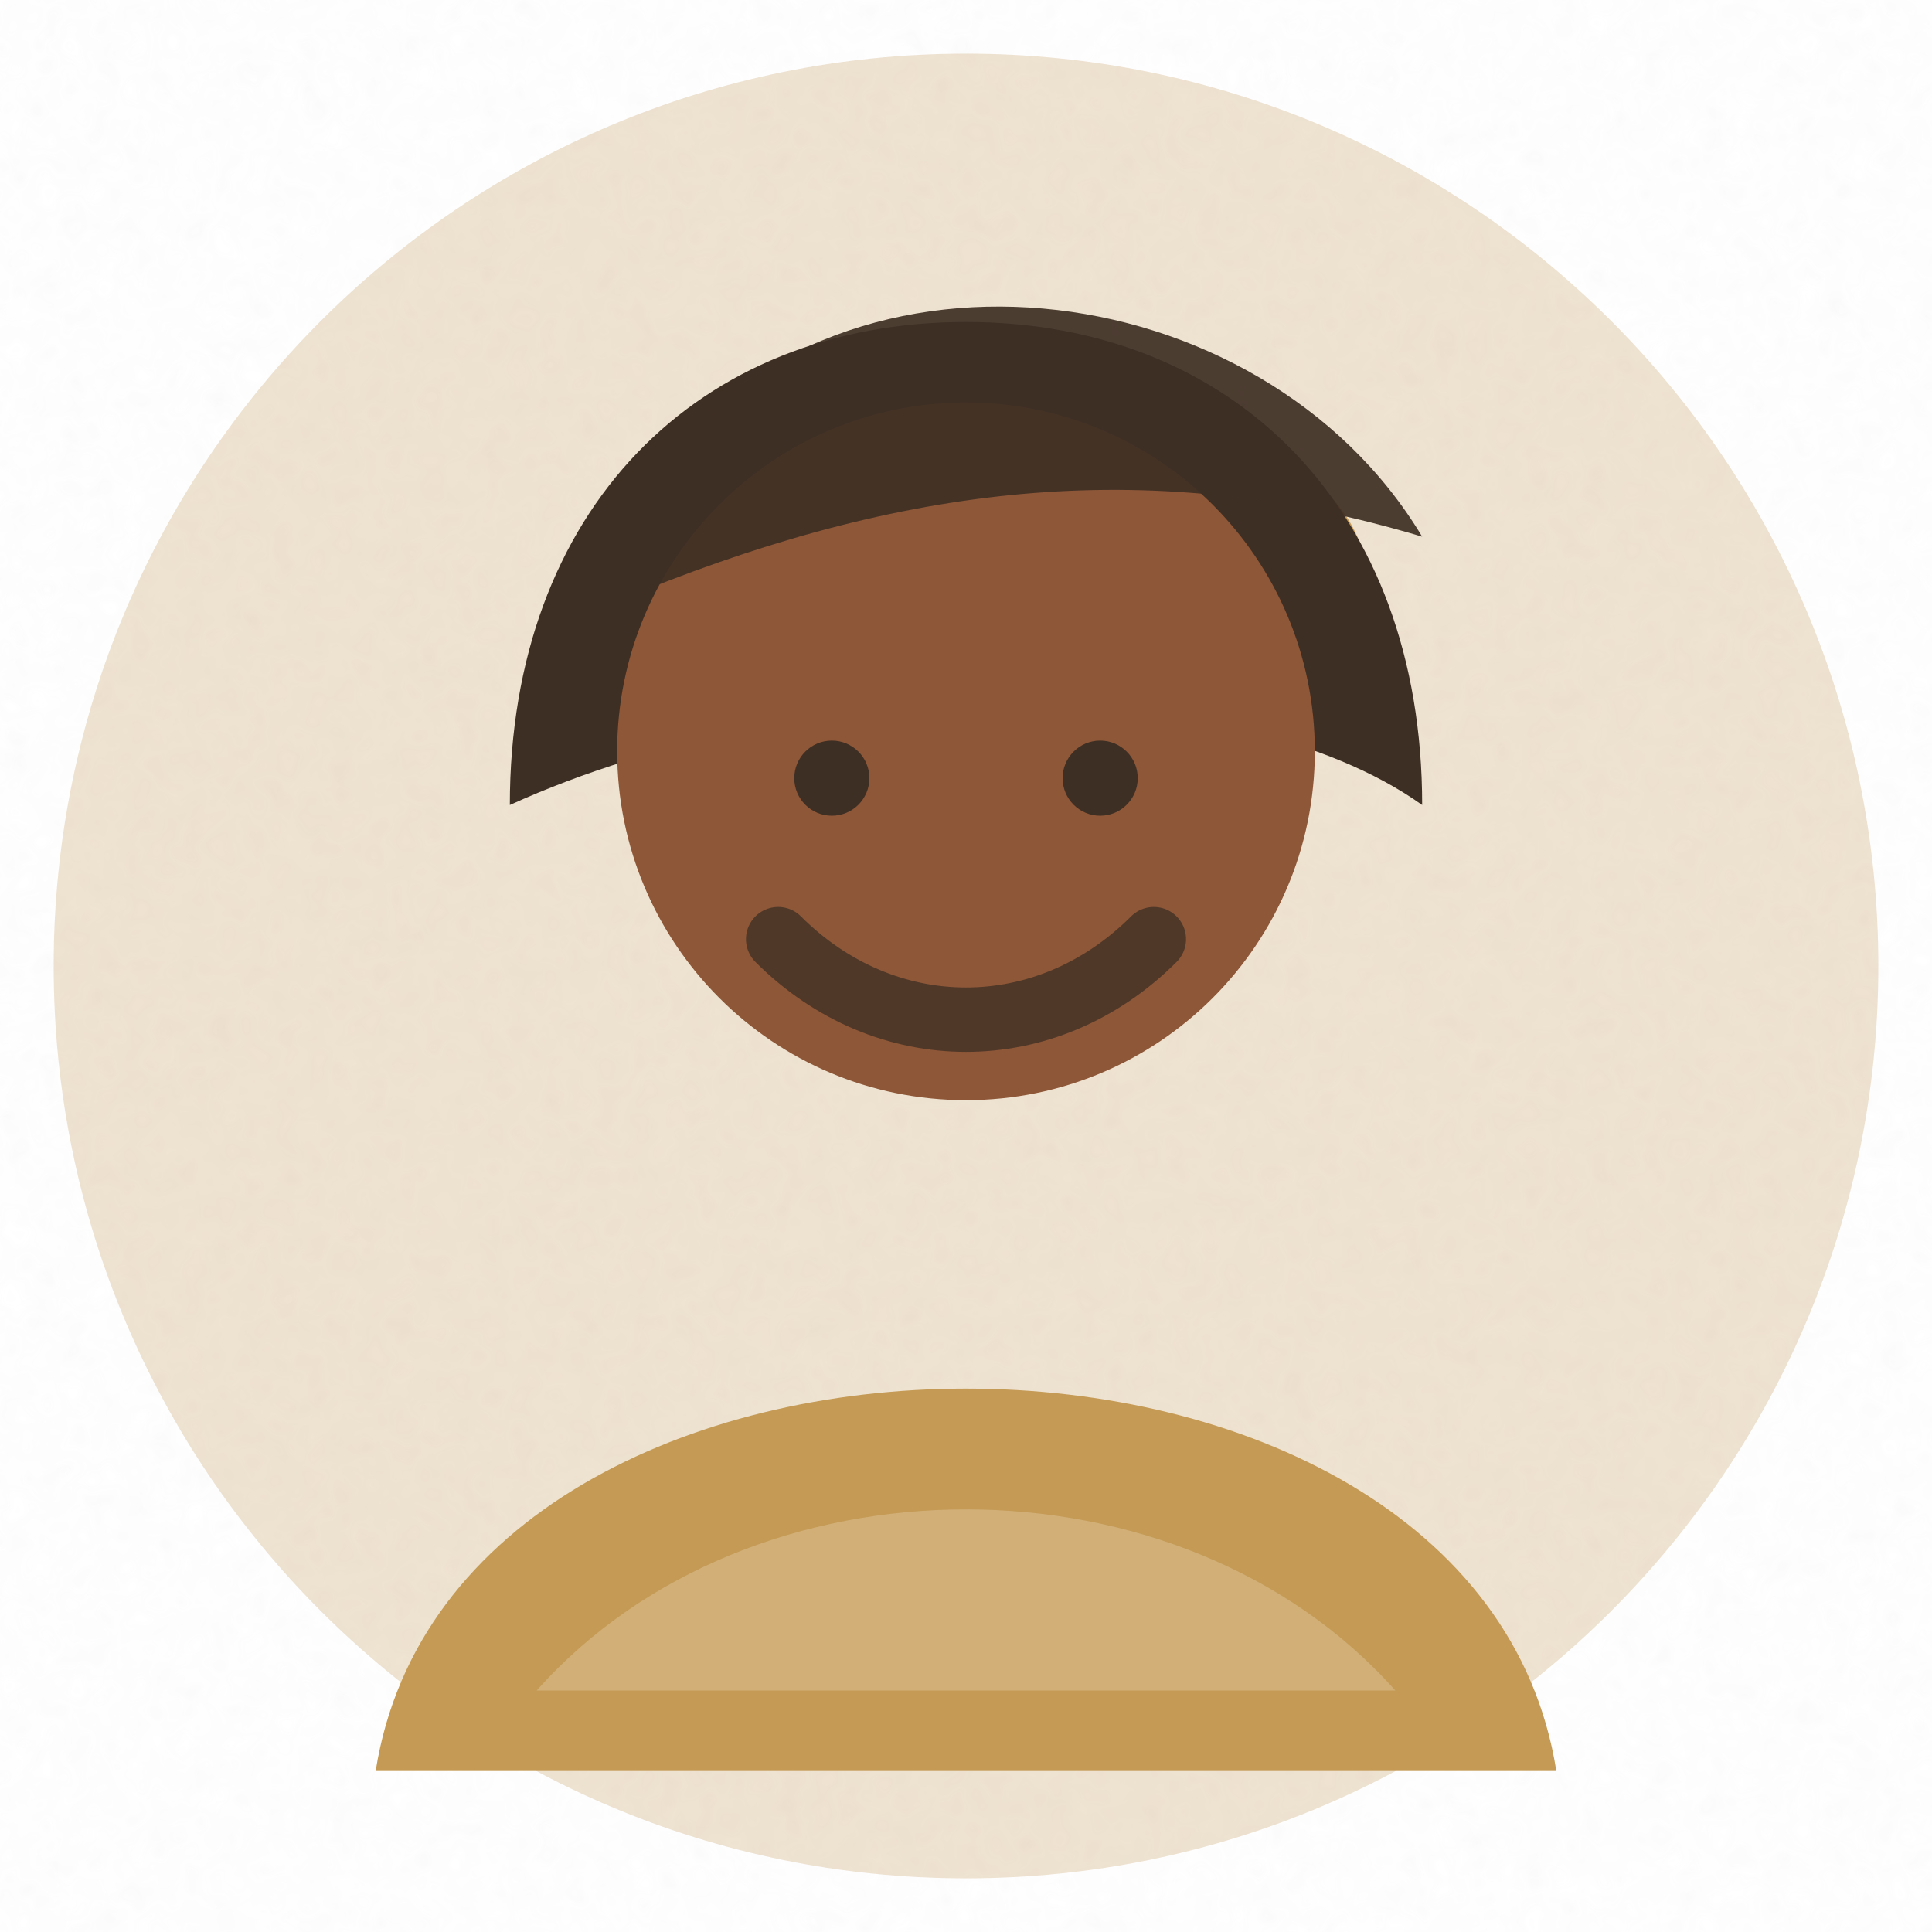
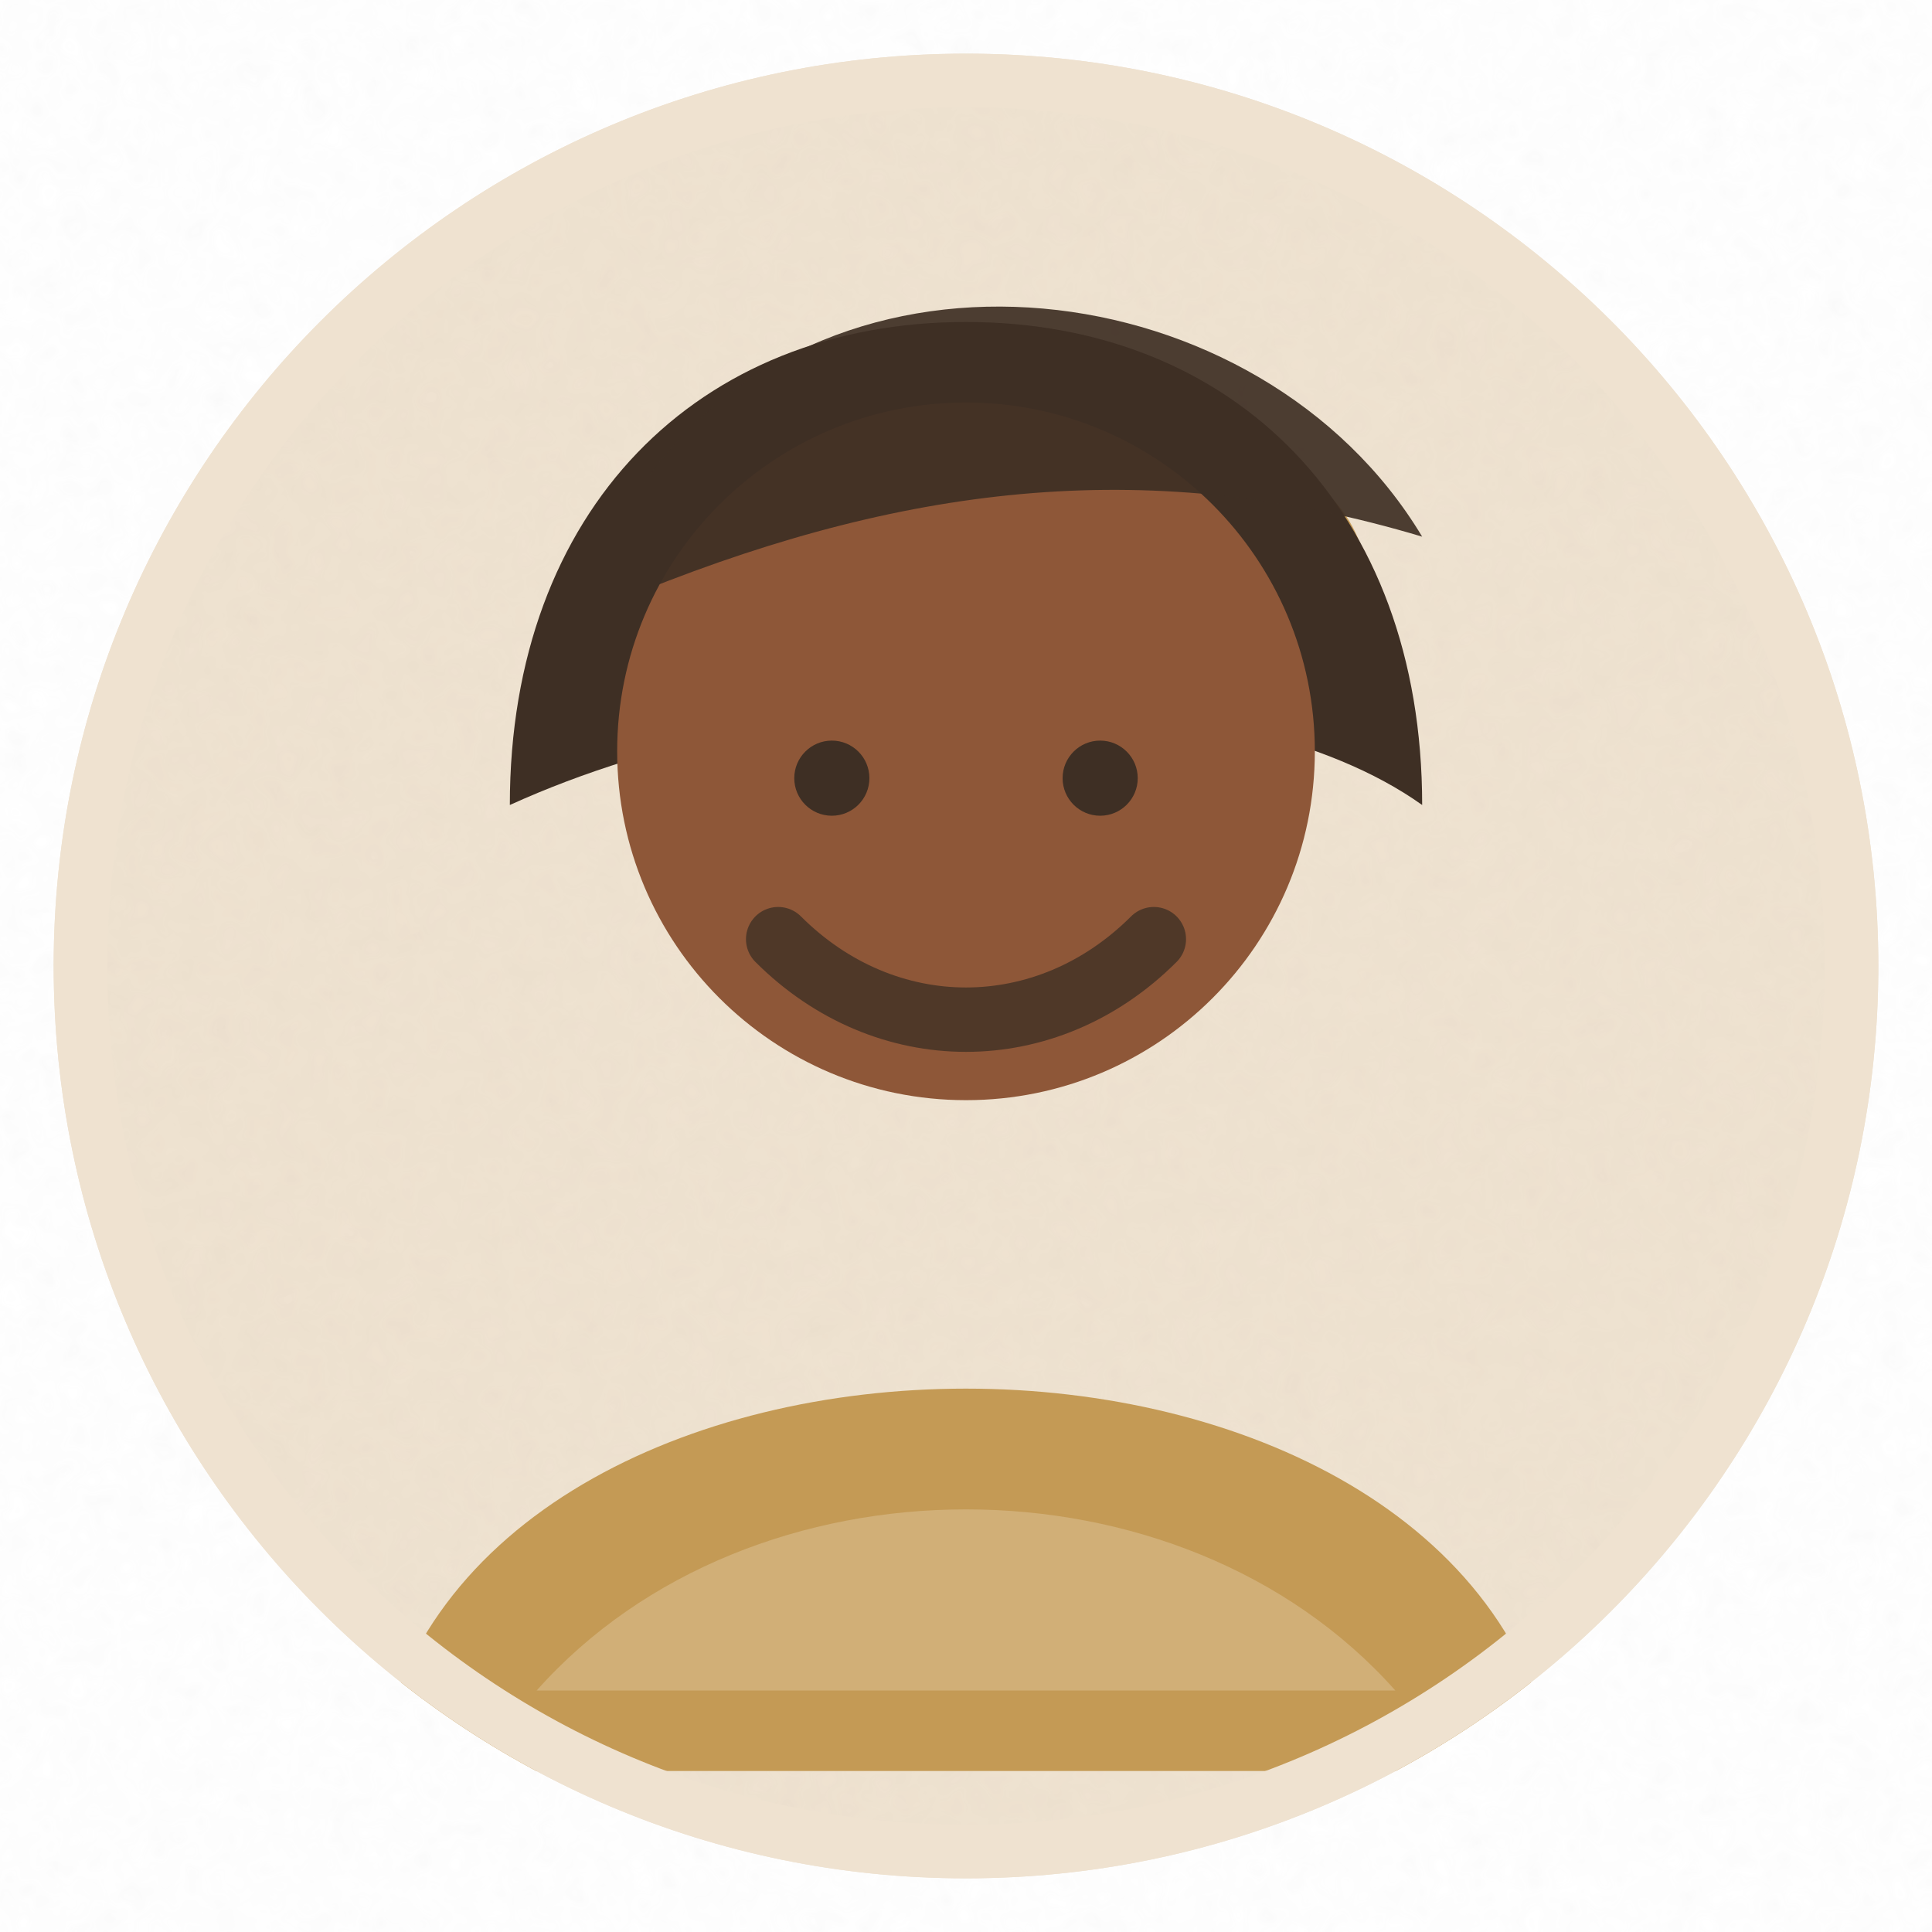
<svg xmlns="http://www.w3.org/2000/svg" width="128" height="128" viewBox="0 0 72 72" role="img" aria-label="Avatar Eganyé 13">
  <defs>
    <filter id="paper">
      <feTurbulence type="fractalNoise" baseFrequency=".9" numOctaves="2" />
      <feColorMatrix type="saturate" values="0" />
      <feComponentTransfer>
        <feFuncA type="table" tableValues="0 .06" />
      </feComponentTransfer>
    </filter>
+     <clipPath id="disc">
+       <circle cx="36" cy="36" r="34" />
+     </clipPath>
  </defs>
  <circle cx="36" cy="36" r="34" fill="#EFE2D0" />
  <circle cx="36" cy="36" r="34" filter="url(#paper)" opacity=".8" />
-   <circle cx="46" cy="22" r="5" fill="#C49A55" />
-   <path d="M14 66c3-19 41-19 44 0" fill="#C49A55" />
-   <path d="M20 63c8-9 24-9 32 0" fill="#FFF9F0" opacity=".22" />
-   <path d="M19 30c0-11 7-18 17-18s17 7 17 18c-7-5-23-5-34 0z" fill="#3E2F24" />
-   <circle cx="36" cy="28" r="13" fill="#8E5738" />
-   <path d="M29 35c4 4 10 4 14 0" fill="none" stroke="#3E2F24" stroke-width="2.4" stroke-linecap="round" opacity=".78" />
-   <circle cx="31" cy="29" r="1.4" fill="#3E2F24" />
-   <circle cx="41" cy="29" r="1.4" fill="#3E2F24" />
-   <path d="M24 18c7-10 23-8 29 2-10-3-19-2-29 2z" fill="#3E2F24" opacity=".92" />
+   <g clip-path="url(#disc)">
+     <circle cx="46" cy="22" r="5" fill="#C49A55" />
+     <path d="M14 66c3-19 41-19 44 0" fill="#C49A55" />
+     <path d="M20 63c8-9 24-9 32 0" fill="#FFF9F0" opacity=".22" />
+     <path d="M19 30c0-11 7-18 17-18s17 7 17 18c-7-5-23-5-34 0z" fill="#3E2F24" />
+     <circle cx="36" cy="28" r="13" fill="#8E5738" />
+     <path d="M29 35c4 4 10 4 14 0" fill="none" stroke="#3E2F24" stroke-width="2.4" stroke-linecap="round" opacity=".78" />
+     <circle cx="31" cy="29" r="1.4" fill="#3E2F24" />
+     <circle cx="41" cy="29" r="1.4" fill="#3E2F24" />
+     <path d="M24 18c7-10 23-8 29 2-10-3-19-2-29 2z" fill="#3E2F24" opacity=".92" />
+   </g>
+   <circle cx="36" cy="36" r="33" fill="none" stroke="#EFE2D0" stroke-width="2" />
</svg>
